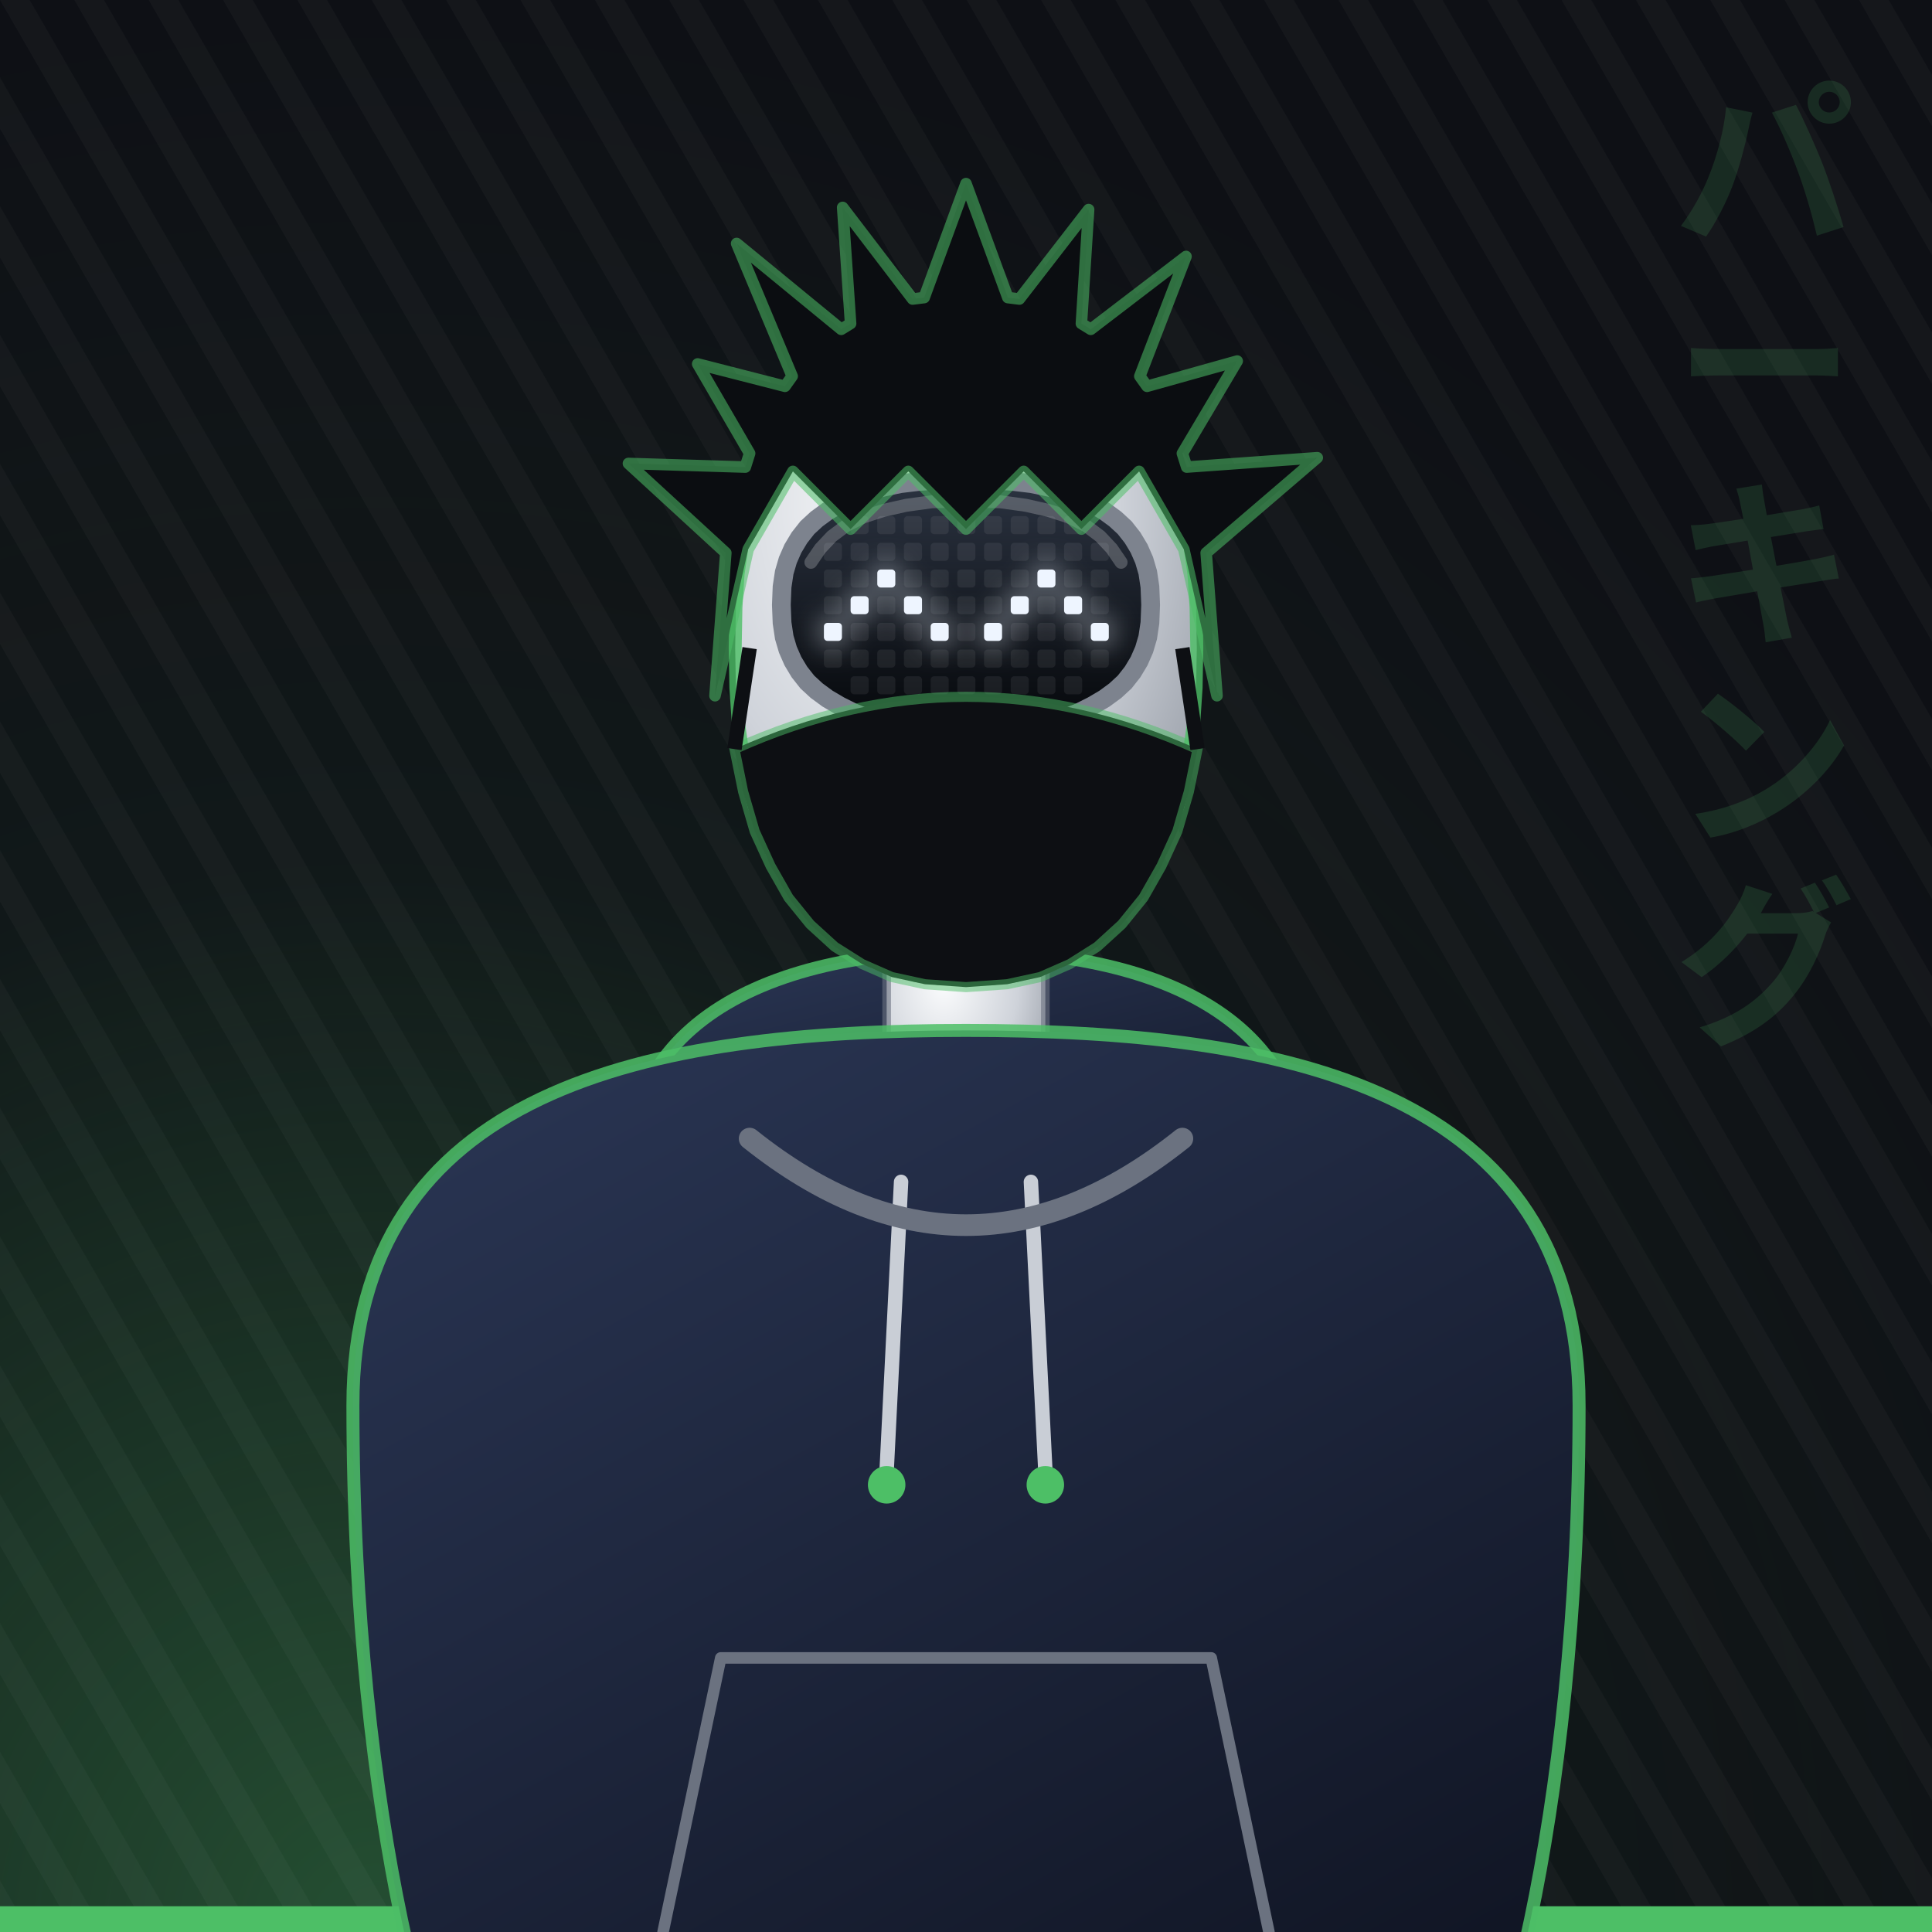
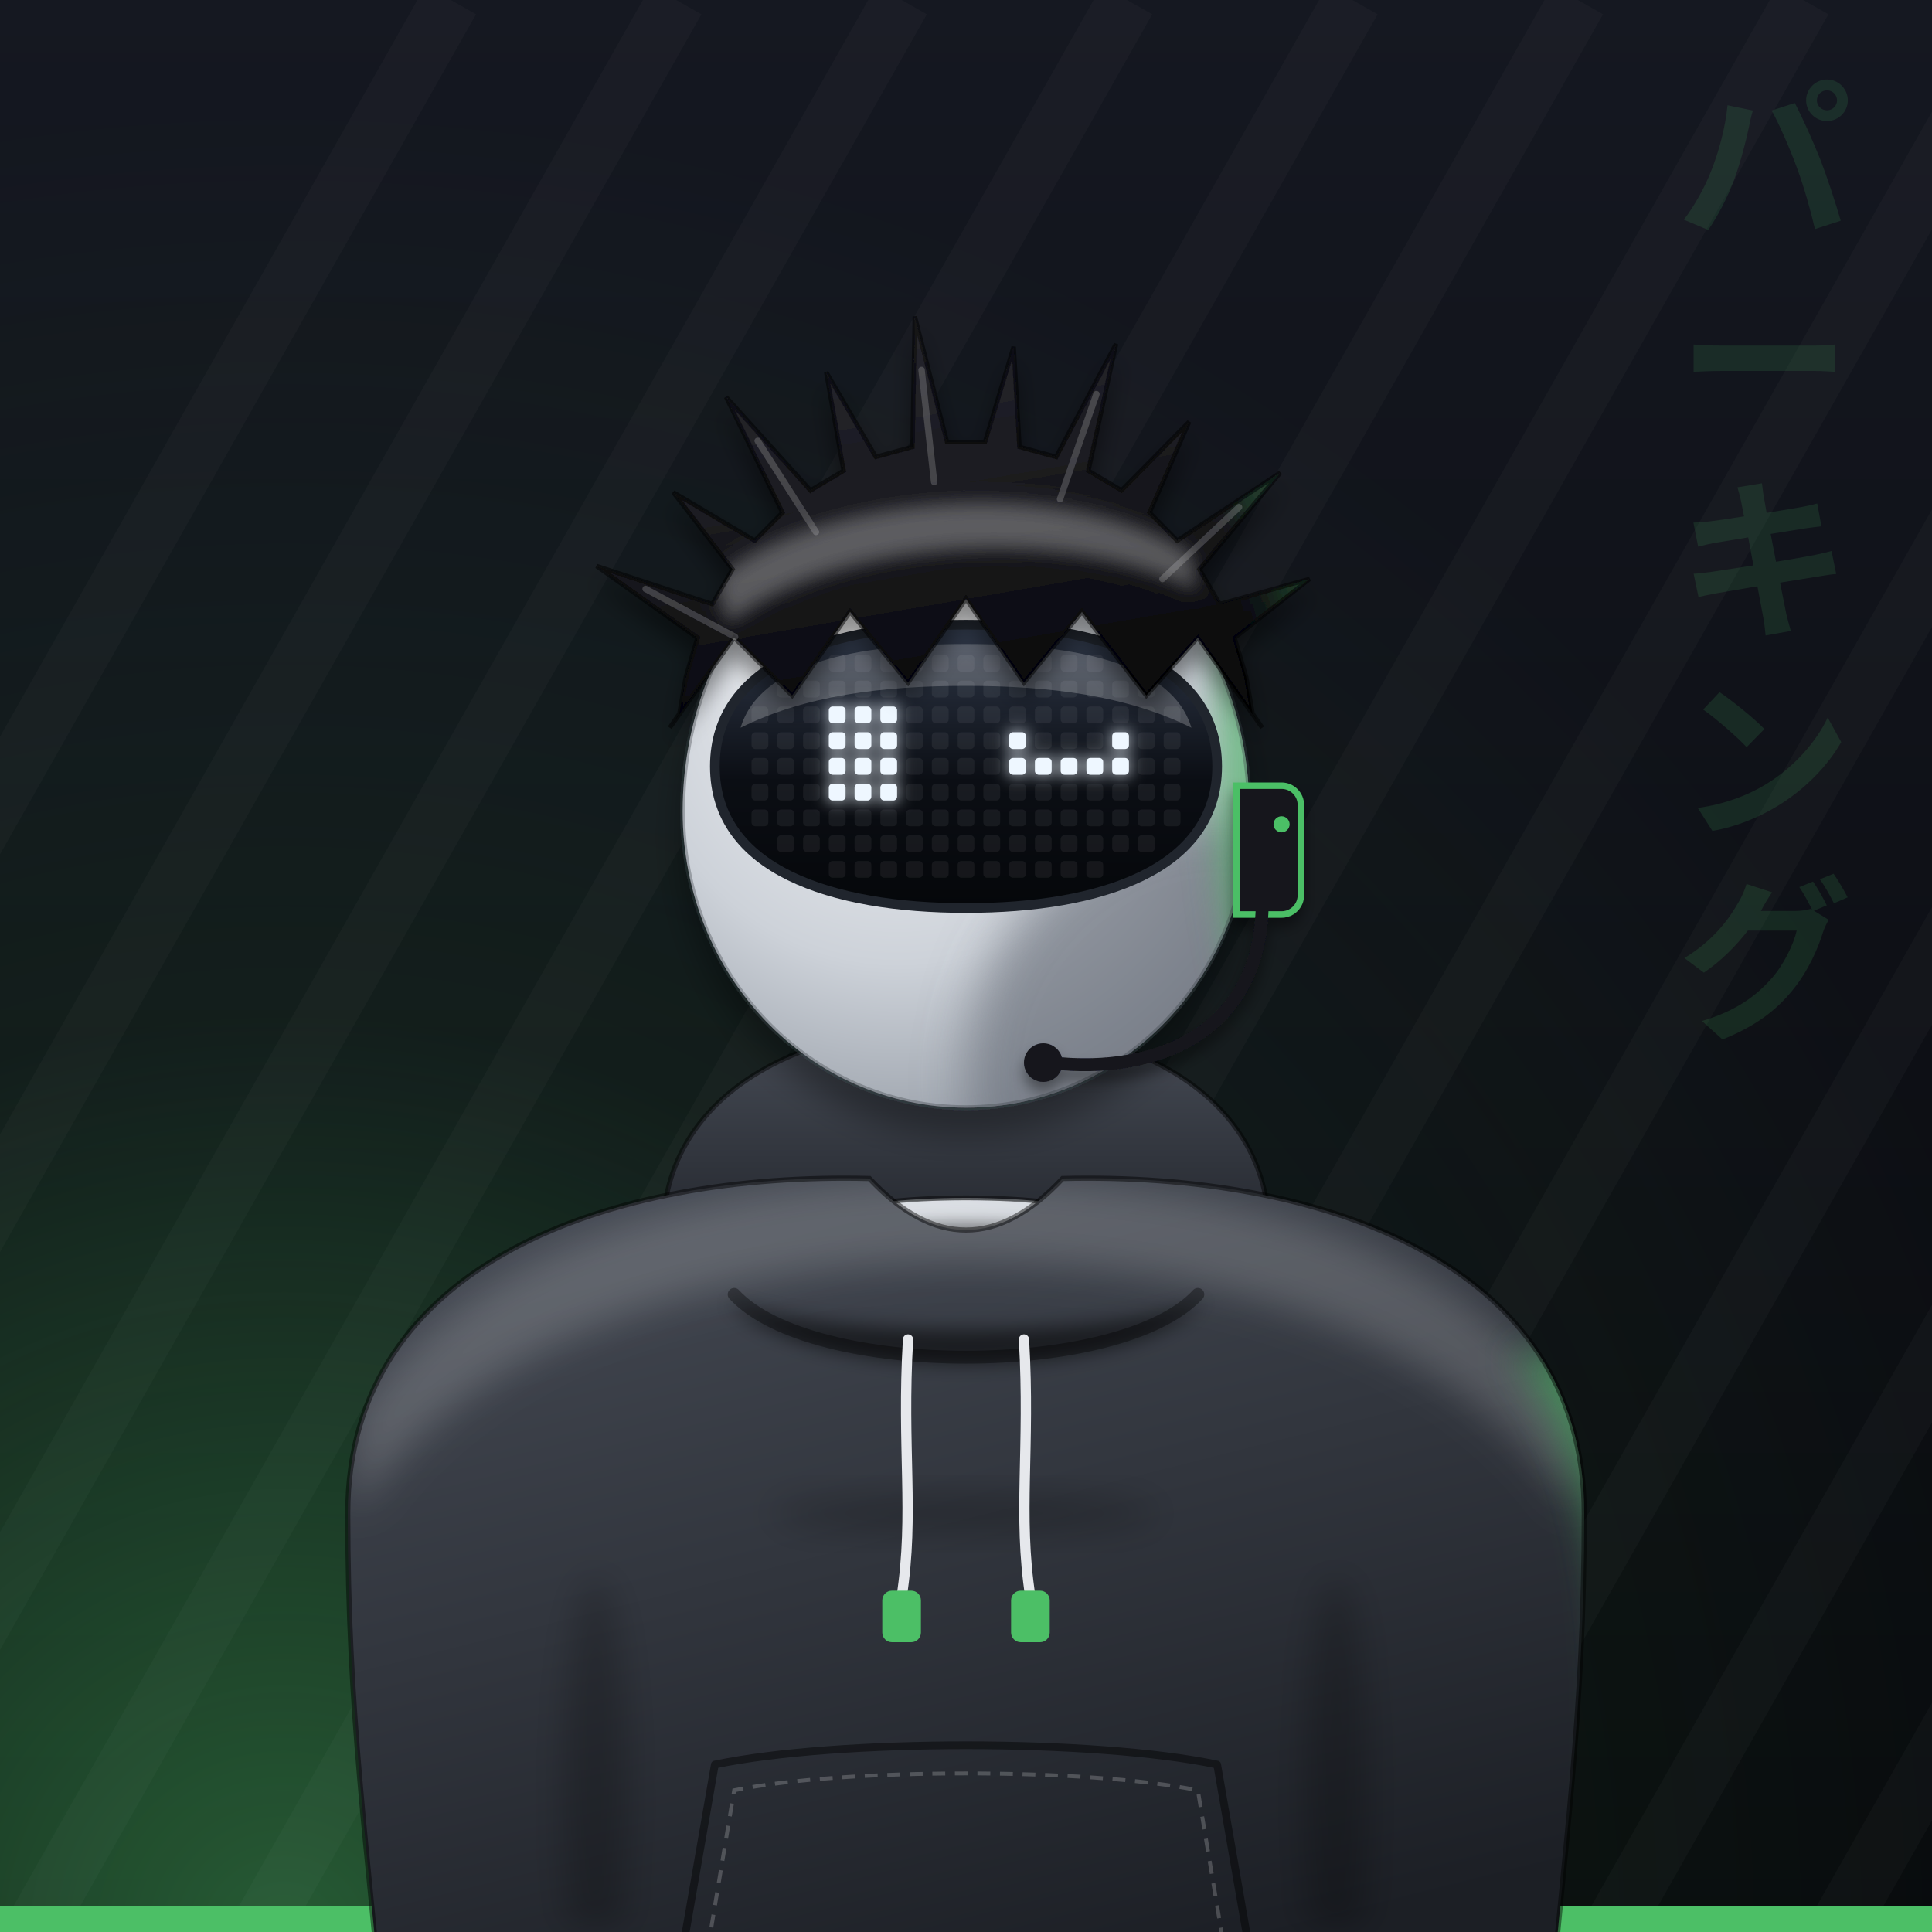
- <svg xmlns="http://www.w3.org/2000/svg" viewBox="0 0 300 300" width="300" height="300">
+ <svg xmlns="http://www.w3.org/2000/svg" viewBox="0 0 600 600" width="600" height="600">
  <defs>
-     <radialGradient id="s18-shell" cx=".36" cy=".28" r=".85">
-       <stop offset="0" stop-color="#fbfcfd" />
-       <stop offset=".55" stop-color="#cfd3da" />
-       <stop offset="1" stop-color="#8c929c" />
+     <linearGradient id="lg00001" x1="0" y1="0" x2="0" y2="1">
+       <stop offset="0" stop-color="#151821" stop-opacity="1" />
+       <stop offset="1" stop-color="#07080b" stop-opacity="1" />
+     </linearGradient>
+     <radialGradient id="rg00002" cx="0.15" cy="1" r="0.95">
+       <stop offset="0" stop-color="#4cbf66" stop-opacity="0.45" />
+       <stop offset="0.5" stop-color="#4cbf66" stop-opacity="0.08" />
+       <stop offset="1" stop-color="#4cbf66" stop-opacity="0" />
    </radialGradient>
-     <linearGradient id="s18-glass" x1="0" y1="0" x2="0" y2="1">
-       <stop offset="0" stop-color="#2b3341" />
-       <stop offset="1" stop-color="#05070a" />
-     </linearGradient>
-     <linearGradient id="s18-body" x1="0" y1="0" x2=".6" y2="1">
-       <stop offset="0" stop-color="#2b3756" />
-       <stop offset="1" stop-color="#111625" />
-     </linearGradient>
-     <radialGradient id="s18-bg" cx=".2" cy="1" r="1">
-       <stop offset="0" stop-color="#4dbf66" stop-opacity=".36" />
-       <stop offset=".55" stop-color="#4dbf66" stop-opacity=".05" />
-       <stop offset="1" stop-color="#4dbf66" stop-opacity="0" />
+     <linearGradient id="lg00003" x1="0" y1="0" x2="0.3" y2="1">
+       <stop offset="0" stop-color="#2b2b33" stop-opacity="1" />
+       <stop offset="1" stop-color="#0a0a0d" stop-opacity="1" />
+     </linearGradient>
+     <filter id="b5" x="-50%" y="-50%" width="200%" height="200%">
+       <feGaussianBlur stdDeviation="3.0" />
+     </filter>
+     <filter id="b8" x="-50%" y="-50%" width="200%" height="200%">
+       <feGaussianBlur stdDeviation="4.8" />
+     </filter>
+     <clipPath id="cp00006">
+       <path d="M211,191.6 L213,180.2 L216.6,168.1 L185.3,145.8 L221.2,157.6 L227.5,146.8 L209.1,122.9 L234.4,137.9 L243,129.2 L225.5,93.3 L251.7,122.3 L262,116.2 L256.6,85.6 L272,111.9 L283.4,108.8 L284.1,68.3 L294.1,107.3 L305.9,107.3 L314.8,77.7 L316.6,108.8 L328,111.9 L346.6,76.8 L338,116.2 L348.3,122.3 L369.3,101 L357,129.2 L365.6,137.9 L397.6,116.8 L372.5,146.8 L378.8,157.6 L406.7,149.8 L383.4,168.1 L387,180.2 L389,191.6 L392,196 L372,168 L356,186 L336,160 L318,182 L300,156 L282,182 L264,160 L246,186 L228,168 L208,196 Z" />
+     </clipPath>
+     <filter id="ds00008" x="-30%" y="-30%" width="160%" height="160%">
+       <feDropShadow dx="0" dy="5" stdDeviation="3.5" flood-opacity="0.45" />
+     </filter>
+     <clipPath id="cp00009">
+       <path d="M278,296 L322,296 L326,384 L274,384 Z" />
+     </clipPath>
+     <radialGradient id="rg00010" cx="0.38" cy="0.3" r="0.85">
+       <stop offset="0" stop-color="#f6f7f9" stop-opacity="1" />
+       <stop offset="0.55" stop-color="#cdd2d9" stop-opacity="1" />
+       <stop offset="1" stop-color="#8a919b" stop-opacity="1" />
    </radialGradient>
-     <pattern id="s18-st" width="10" height="10" patternUnits="userSpaceOnUse" patternTransform="rotate(-30)">
-       <rect width="4" height="10" fill="#fff" fill-opacity=".03" />
-     </pattern>
-     <filter id="s18-glow" x="-50%" y="-50%" width="200%" height="200%">
-       <feGaussianBlur stdDeviation="2" result="b" />
+     <filter id="b6" x="-50%" y="-50%" width="200%" height="200%">
+       <feGaussianBlur stdDeviation="3.6" />
+     </filter>
+     <filter id="b4" x="-50%" y="-50%" width="200%" height="200%">
+       <feGaussianBlur stdDeviation="2.4" />
+     </filter>
+     <filter id="b2" x="-50%" y="-50%" width="200%" height="200%">
+       <feGaussianBlur stdDeviation="1.2" />
+     </filter>
+     <clipPath id="cp00016">
+       <path d="M118,480 C118,402 205,372 300,372 C395,372 482,402 482,480 C482,542 476,582 470,640 L130,640 C124,582 118,542 118,480 Z" />
+     </clipPath>
+     <radialGradient id="rg00017" cx="0.38" cy="0.3" r="0.85">
+       <stop offset="0" stop-color="#f6f7f9" stop-opacity="1" />
+       <stop offset="0.55" stop-color="#cdd2d9" stop-opacity="1" />
+       <stop offset="1" stop-color="#8a919b" stop-opacity="1" />
+     </radialGradient>
+     <filter id="b26.0" x="-50%" y="-50%" width="200%" height="200%">
+       <feGaussianBlur stdDeviation="15.6" />
+     </filter>
+     <filter id="b20.22222222222222" x="-50%" y="-50%" width="200%" height="200%">
+       <feGaussianBlur stdDeviation="12.133" />
+     </filter>
+     <filter id="b18.2" x="-50%" y="-50%" width="200%" height="200%">
+       <feGaussianBlur stdDeviation="10.92" />
+     </filter>
+     <linearGradient id="lg00022" x1="0" y1="0" x2="0" y2="1">
+       <stop offset="0" stop-color="#474c56" stop-opacity="1" />
+       <stop offset="1" stop-color="#1c1f25" stop-opacity="1" />
+     </linearGradient>
+     <clipPath id="cp00024">
+       <path d="M108,470 C108,392 190,364 270,366 Q300,398 330,366 C410,364 492,392 492,470 C492,532 486,572 480,640 L120,640 C114,572 108,532 108,470 Z" />
+     </clipPath>
+     <linearGradient id="lg00025" x1="0" y1="0" x2="0.35" y2="1">
+       <stop offset="0" stop-color="#474c56" stop-opacity="1" />
+       <stop offset="1" stop-color="#1c1f25" stop-opacity="1" />
+     </linearGradient>
+     <filter id="b10" x="-50%" y="-50%" width="200%" height="200%">
+       <feGaussianBlur stdDeviation="6.0" />
+     </filter>
+     <filter id="b9" x="-50%" y="-50%" width="200%" height="200%">
+       <feGaussianBlur stdDeviation="5.4" />
+     </filter>
+     <clipPath id="cp00032">
+       <path d="M300,122 C348.6,122 388,166.8 388,222 C388,272.8 348.6,314 300,314 C251.4,314 212,272.8 212,222 C212,166.8 251.4,122 300,122 Z" />
+     </clipPath>
+     <radialGradient id="rg00033" cx="0.38" cy="0.3" r="0.85">
+       <stop offset="0" stop-color="#f6f7f9" stop-opacity="1" />
+       <stop offset="0.55" stop-color="#cdd2d9" stop-opacity="1" />
+       <stop offset="1" stop-color="#8a919b" stop-opacity="1" />
+     </radialGradient>
+     <filter id="b12.571428571428571" x="-50%" y="-50%" width="200%" height="200%">
+       <feGaussianBlur stdDeviation="7.543" />
+     </filter>
+     <filter id="b9.777777777777779" x="-50%" y="-50%" width="200%" height="200%">
+       <feGaussianBlur stdDeviation="5.867" />
+     </filter>
+     <filter id="b8.8" x="-50%" y="-50%" width="200%" height="200%">
+       <feGaussianBlur stdDeviation="5.28" />
+     </filter>
+     <filter id="ds00039" x="-30%" y="-30%" width="160%" height="160%">
+       <feDropShadow dx="0" dy="8" stdDeviation="5.0" flood-opacity="0.35" />
+     </filter>
+     <linearGradient id="lg00040" x1="0" y1="0" x2="0" y2="1">
+       <stop offset="0" stop-color="#30394a" stop-opacity="1" />
+       <stop offset="0.55" stop-color="#0b0e14" stop-opacity="1" />
+       <stop offset="1" stop-color="#05070a" stop-opacity="1" />
+     </linearGradient>
+     <filter id="fxglowled00041f" x="-20%" y="-20%" width="140%" height="140%">
+       <feGaussianBlur stdDeviation="2.5" result="b" />
      <feMerge>
        <feMergeNode in="b" />
        <feMergeNode in="SourceGraphic" />
      </feMerge>
    </filter>
+     <clipPath id="cp00042">
+       <path d="M222,208 C222,176 258,164 300,164 C342,164 378,176 378,208 C378,240 342,252 300,252 C258,252 222,240 222,208 Z" />
+     </clipPath>
+     <filter id="ds00044" x="-30%" y="-30%" width="160%" height="160%">
+       <feDropShadow dx="0" dy="3" stdDeviation="2.0" flood-opacity="0.4" />
+     </filter>
  </defs>
-   <rect width="300" height="300" fill="#0e1015" />
-   <rect width="300" height="300" fill="url(#s18-bg)" />
-   <rect width="300" height="300" fill="url(#s18-st)" />
-   <g fill="#4dbf66" fill-opacity=".16" font-size="28" font-weight="700" font-family="'Yu Gothic','Meiryo','Noto Sans JP',sans-serif" text-anchor="middle">
-     <text x="274" y="36">パ</text>
-     <text x="274" y="67">ー</text>
-     <text x="274" y="98">キ</text>
-     <text x="274" y="129">ン</text>
-     <text x="274" y="160">グ</text>
-   </g>
-   <rect y="296" width="300" height="4" fill="#4dbf66" />
-   <g transform="translate(-18 -36) scale(1.12)">
-     <g>
-       <path d="M104,204 C98,176 120,164 150,164 C180,164 202,176 196,204 Z" fill="url(#s18-body)" stroke="#4dbf66" stroke-opacity="0.85" stroke-width="1.8" stroke-linejoin="round" />
-       <rect x="139" y="160" width="22" height="30" rx="6" fill="url(#s18-shell)" stroke="#6b7280" stroke-opacity=".6" stroke-width="1.2" />
-       <path d="M70,232 C70,188 106,180 150,180 C194,180 230,188 230,232 C230,290 218,330 212,330 L88,330 C82,330 70,290 70,232 Z" fill="url(#s18-shell)" stroke="#4dbf66" stroke-opacity="0.7" stroke-width="1.6" stroke-linejoin="round" />
-       <path d="M65,227 C65,183 106,175 150,175 C194,175 235,183 235,227 C235,285 223,325 217,330 L83,330 C77,325 65,285 65,227 Z" fill="url(#s18-body)" stroke="#4dbf66" stroke-opacity="0.85" stroke-width="1.8" stroke-linejoin="round" />
-       <path d="M108,300 L116,262 L184,262 L192,300" fill="none" stroke="#6b7280" stroke-width="1.6" stroke-linecap="round" stroke-linejoin="round" />
-       <path d="M141,196 L139,236 M159,196 L161,236" stroke="#c9ced6" stroke-width="2" stroke-linecap="round" />
-       <circle cx="139" cy="238" r="2.6" fill="#4dbf66" />
-       <circle cx="161" cy="238" r="2.6" fill="#4dbf66" />
-       <path d="M120,190 Q150,214 180,190" fill="none" stroke="#6b7280" stroke-width="3" stroke-linecap="round" stroke-linejoin="round" />
-     </g>
-     <path d="M182,122 L181.9,127.5 L181.6,132 L181,136.2 L180.3,140.1 L179.4,143.8 L178.2,147.2 L176.9,150.4 L175.4,153.3 L173.7,156 L171.8,158.5 L169.7,160.7 L167.5,162.6 L165.1,164.2 L162.6,165.6 L159.9,166.6 L157,167.4 L153.8,167.8 L150,168 L146.2,167.8 L143,167.4 L140.1,166.6 L137.4,165.6 L134.9,164.2 L132.5,162.6 L130.3,160.7 L128.2,158.5 L126.3,156 L124.6,153.3 L123.1,150.4 L121.8,147.2 L120.6,143.8 L119.7,140.1 L119,136.2 L118.4,132 L118.1,127.5 L118,122 L118.1,116.4 L118.4,111.7 L119,107.5 L119.7,103.5 L120.6,99.8 L121.8,96.3 L123.1,93 L124.6,90 L126.3,87.2 L128.2,84.7 L130.3,82.5 L132.5,80.5 L134.9,78.9 L137.4,77.5 L140.1,76.4 L143,75.6 L146.2,75.2 L150,75 L153.8,75.2 L157,75.6 L159.9,76.4 L162.6,77.5 L165.1,78.9 L167.5,80.5 L169.7,82.5 L171.8,84.7 L173.7,87.2 L175.4,90 L176.9,93 L178.2,96.3 L179.4,99.8 L180.3,103.5 L181,107.5 L181.6,111.7 L181.9,116.4 L182,122 Z" fill="url(#s18-shell)" stroke="#4dbf66" stroke-opacity="0.8" stroke-width="1.8" stroke-linejoin="round" />
-     <path d="M175.6,116 L175.5,118.5 L175.2,120.5 L174.7,122.2 L174,123.8 L173.1,125.3 L172,126.7 L170.7,127.9 L169.2,129 L167.5,130 L165.7,130.9 L163.7,131.7 L161.5,132.3 L159.1,132.8 L156.6,133.1 L153.7,133.3 L150,133.4 L146.3,133.3 L143.4,133.1 L140.9,132.8 L138.5,132.3 L136.3,131.7 L134.3,130.9 L132.5,130 L130.8,129 L129.3,127.9 L128,126.7 L126.9,125.3 L126,123.8 L125.3,122.2 L124.8,120.5 L124.5,118.5 L124.4,116 L124.5,113.5 L124.8,111.5 L125.3,109.8 L126,108.2 L126.9,106.7 L128,105.3 L129.3,104.1 L130.8,103 L132.5,102 L134.3,101.1 L136.3,100.3 L138.5,99.7 L140.9,99.2 L143.4,98.9 L146.3,98.7 L150,98.6 L153.7,98.7 L156.6,98.9 L159.1,99.2 L161.5,99.7 L163.7,100.3 L165.7,101.1 L167.5,102 L169.2,103 L170.7,104.1 L172,105.3 L173.1,106.7 L174,108.2 L174.7,109.8 L175.2,111.5 L175.5,113.5 L175.6,116 Z" fill="url(#s18-glass)" stroke="#7d838e" stroke-width="2.6" />
-     <g fill="#ffffff" fill-opacity=".07">
-       <rect x="134" y="103.7" width="2.5" height="2.5" rx=".5" />
-       <rect x="137.7" y="103.7" width="2.5" height="2.5" rx=".5" />
-       <rect x="141.4" y="103.7" width="2.5" height="2.5" rx=".5" />
-       <rect x="145.1" y="103.7" width="2.5" height="2.5" rx=".5" />
-       <rect x="148.8" y="103.7" width="2.5" height="2.5" rx=".5" />
-       <rect x="152.5" y="103.7" width="2.5" height="2.5" rx=".5" />
-       <rect x="156.2" y="103.7" width="2.5" height="2.5" rx=".5" />
-       <rect x="159.9" y="103.7" width="2.5" height="2.5" rx=".5" />
-       <rect x="163.6" y="103.7" width="2.5" height="2.5" rx=".5" />
-       <rect x="130.3" y="107.4" width="2.5" height="2.5" rx=".5" />
-       <rect x="134" y="107.4" width="2.5" height="2.5" rx=".5" />
-       <rect x="137.7" y="107.4" width="2.5" height="2.5" rx=".5" />
-       <rect x="141.4" y="107.4" width="2.5" height="2.5" rx=".5" />
-       <rect x="145.1" y="107.4" width="2.5" height="2.5" rx=".5" />
-       <rect x="148.8" y="107.4" width="2.5" height="2.5" rx=".5" />
-       <rect x="152.5" y="107.4" width="2.5" height="2.5" rx=".5" />
-       <rect x="156.2" y="107.4" width="2.5" height="2.5" rx=".5" />
-       <rect x="159.9" y="107.4" width="2.5" height="2.5" rx=".5" />
-       <rect x="163.6" y="107.4" width="2.5" height="2.5" rx=".5" />
-       <rect x="167.3" y="107.4" width="2.5" height="2.5" rx=".5" />
-       <rect x="130.3" y="111.1" width="2.5" height="2.5" rx=".5" />
-       <rect x="134" y="111.1" width="2.5" height="2.5" rx=".5" />
-       <rect x="141.4" y="111.1" width="2.5" height="2.5" rx=".5" />
-       <rect x="145.1" y="111.1" width="2.5" height="2.5" rx=".5" />
-       <rect x="148.8" y="111.1" width="2.5" height="2.5" rx=".5" />
-       <rect x="152.5" y="111.1" width="2.5" height="2.5" rx=".5" />
-       <rect x="156.2" y="111.1" width="2.5" height="2.5" rx=".5" />
-       <rect x="163.6" y="111.1" width="2.5" height="2.5" rx=".5" />
-       <rect x="167.3" y="111.1" width="2.5" height="2.5" rx=".5" />
-       <rect x="130.3" y="114.8" width="2.5" height="2.5" rx=".5" />
-       <rect x="137.7" y="114.8" width="2.5" height="2.5" rx=".5" />
-       <rect x="145.1" y="114.8" width="2.5" height="2.5" rx=".5" />
-       <rect x="148.8" y="114.8" width="2.5" height="2.5" rx=".5" />
-       <rect x="152.5" y="114.8" width="2.5" height="2.5" rx=".5" />
-       <rect x="159.9" y="114.8" width="2.5" height="2.5" rx=".5" />
-       <rect x="167.3" y="114.8" width="2.5" height="2.5" rx=".5" />
-       <rect x="134" y="118.5" width="2.5" height="2.5" rx=".5" />
-       <rect x="137.7" y="118.5" width="2.5" height="2.5" rx=".5" />
-       <rect x="141.4" y="118.5" width="2.5" height="2.5" rx=".5" />
-       <rect x="148.8" y="118.5" width="2.5" height="2.5" rx=".5" />
-       <rect x="156.2" y="118.5" width="2.5" height="2.5" rx=".5" />
-       <rect x="159.9" y="118.5" width="2.5" height="2.5" rx=".5" />
-       <rect x="163.6" y="118.5" width="2.5" height="2.5" rx=".5" />
-       <rect x="130.3" y="122.2" width="2.5" height="2.5" rx=".5" />
-       <rect x="134" y="122.2" width="2.5" height="2.5" rx=".5" />
-       <rect x="137.7" y="122.2" width="2.5" height="2.5" rx=".5" />
-       <rect x="141.4" y="122.2" width="2.5" height="2.5" rx=".5" />
-       <rect x="145.1" y="122.2" width="2.5" height="2.5" rx=".5" />
-       <rect x="148.8" y="122.2" width="2.5" height="2.5" rx=".5" />
-       <rect x="152.5" y="122.2" width="2.5" height="2.5" rx=".5" />
-       <rect x="156.2" y="122.2" width="2.5" height="2.5" rx=".5" />
-       <rect x="159.9" y="122.2" width="2.5" height="2.5" rx=".5" />
-       <rect x="163.6" y="122.2" width="2.5" height="2.5" rx=".5" />
-       <rect x="167.3" y="122.2" width="2.5" height="2.5" rx=".5" />
-       <rect x="134" y="125.9" width="2.5" height="2.5" rx=".5" />
-       <rect x="137.7" y="125.9" width="2.5" height="2.5" rx=".5" />
-       <rect x="141.4" y="125.9" width="2.5" height="2.5" rx=".5" />
-       <rect x="145.1" y="125.9" width="2.5" height="2.5" rx=".5" />
-       <rect x="148.8" y="125.9" width="2.5" height="2.5" rx=".5" />
-       <rect x="152.5" y="125.9" width="2.5" height="2.5" rx=".5" />
-       <rect x="156.2" y="125.9" width="2.5" height="2.5" rx=".5" />
-       <rect x="159.9" y="125.9" width="2.5" height="2.5" rx=".5" />
-       <rect x="163.6" y="125.9" width="2.5" height="2.5" rx=".5" />
-     </g>
-     <g fill="#eef5ff" filter="url(#s18-glow)">
-       <rect x="137.7" y="111.1" width="2.5" height="2.5" rx=".5" />
-       <rect x="159.9" y="111.1" width="2.5" height="2.5" rx=".5" />
-       <rect x="134" y="114.8" width="2.5" height="2.5" rx=".5" />
-       <rect x="141.4" y="114.8" width="2.5" height="2.5" rx=".5" />
-       <rect x="156.2" y="114.8" width="2.5" height="2.5" rx=".5" />
-       <rect x="163.6" y="114.8" width="2.5" height="2.5" rx=".5" />
-       <rect x="130.3" y="118.5" width="2.5" height="2.5" rx=".5" />
-       <rect x="145.1" y="118.5" width="2.5" height="2.5" rx=".5" />
-       <rect x="152.5" y="118.5" width="2.5" height="2.5" rx=".5" />
-       <rect x="167.3" y="118.5" width="2.5" height="2.5" rx=".5" />
-     </g>
-     <path d="M128.5,110.1 L129.8,108.2 L131.4,106.5 L133.4,105 L135.8,103.8 L138.6,102.9 L141.7,102.2 L145.3,101.7 L150,101.6 L154.7,101.7 L158.3,102.2 L161.4,102.9 L164.2,103.8 L166.6,105 L168.6,106.5 L170.2,108.2 L171.5,110.1" fill="none" stroke="#fff" stroke-opacity=".22" stroke-width="1.8" stroke-linecap="round" />
-     <path d="M115.2,128.6 L116.7,108.8 L103.2,96.4 L119.4,96.9 L120,95 L112.8,82.6 L124.9,85.7 L125.9,84.3 L118.2,65.9 L132.7,77.8 L134,77 L132.9,60.9 L142.6,73.6 L144.2,73.4 L150,57.6 L155.8,73.4 L157.4,73.6 L167,61.2 L166,77 L167.3,77.8 L180.5,67.7 L174.1,84.3 L175.1,85.7 L187.6,82.2 L180,95 L180.6,96.9 L198.7,95.6 L183.3,108.8 L184.8,128.6 L180.2,108.3 L174,97.5 L166,105.5 L158,97.5 L150,105.5 L142,97.5 L134,105.5 L126,97.5 L119.8,108.3 Z" fill="#0b0d11" stroke="#4dbf66" stroke-opacity=".55" stroke-width="1.6" stroke-linejoin="round" />
-     <path d="M117.9,136 Q150,121.5 182.1,136 L182.1,136 L180.9,141.9 L179.3,147.4 L177.1,152.2 L174.6,156.6 L171.6,160.3 L168.2,163.4 L164.4,165.8 L160.3,167.6 L155.7,168.6 L150,169 L144.3,168.6 L139.7,167.6 L135.6,165.8 L131.8,163.4 L128.4,160.3 L125.4,156.6 L122.9,152.2 L120.7,147.4 L119.1,141.9 L117.9,136 Z" fill="#0d0f13" stroke="#4dbf66" stroke-opacity=".5" stroke-width="1.4" />
-     <path d="M182.1,136 L180,122 M117.9,136 L120,122" stroke="#0d0f13" stroke-width="2" />
+   <g id="Hintergrund">
+     <rect width="600" height="600" fill="url(#lg00001)" />
+     <rect width="600" height="600" fill="url(#rg00002)" />
+     <path d="M-200,600 L140,0" stroke="#ffffff" stroke-opacity=".025" stroke-width="18" />
+     <path d="M-130,600 L210,0" stroke="#ffffff" stroke-opacity=".025" stroke-width="18" />
+     <path d="M-60,600 L280,0" stroke="#ffffff" stroke-opacity=".025" stroke-width="18" />
+     <path d="M10,600 L350,0" stroke="#ffffff" stroke-opacity=".025" stroke-width="18" />
+     <path d="M80,600 L420,0" stroke="#ffffff" stroke-opacity=".025" stroke-width="18" />
+     <path d="M150,600 L490,0" stroke="#ffffff" stroke-opacity=".025" stroke-width="18" />
+     <path d="M220,600 L560,0" stroke="#ffffff" stroke-opacity=".025" stroke-width="18" />
+     <path d="M290,600 L630,0" stroke="#ffffff" stroke-opacity=".025" stroke-width="18" />
+     <path d="M360,600 L700,0" stroke="#ffffff" stroke-opacity=".025" stroke-width="18" />
+     <path d="M430,600 L770,0" stroke="#ffffff" stroke-opacity=".025" stroke-width="18" />
+     <path d="M500,600 L840,0" stroke="#ffffff" stroke-opacity=".025" stroke-width="18" />
+     <path d="M570,600 L910,0" stroke="#ffffff" stroke-opacity=".025" stroke-width="18" />
+     <path d="M640,600 L980,0" stroke="#ffffff" stroke-opacity=".025" stroke-width="18" />
+     <path d="M710,600 L1050,0" stroke="#ffffff" stroke-opacity=".025" stroke-width="18" />
+     <text x="548" y="70" text-anchor="middle" font-size="54" font-weight="700" font-family="Yu Gothic, Meiryo, Noto Sans JP, sans-serif" fill="#4cbf66" fill-opacity=".14">パ</text>
+     <text x="548" y="132" text-anchor="middle" font-size="54" font-weight="700" font-family="Yu Gothic, Meiryo, Noto Sans JP, sans-serif" fill="#4cbf66" fill-opacity=".14">ー</text>
+     <text x="548" y="194" text-anchor="middle" font-size="54" font-weight="700" font-family="Yu Gothic, Meiryo, Noto Sans JP, sans-serif" fill="#4cbf66" fill-opacity=".14">キ</text>
+     <text x="548" y="256" text-anchor="middle" font-size="54" font-weight="700" font-family="Yu Gothic, Meiryo, Noto Sans JP, sans-serif" fill="#4cbf66" fill-opacity=".14">ン</text>
+     <text x="548" y="318" text-anchor="middle" font-size="54" font-weight="700" font-family="Yu Gothic, Meiryo, Noto Sans JP, sans-serif" fill="#4cbf66" fill-opacity=".14">グ</text>
+     <rect y="592" width="600" height="8" fill="#4cbf66" />
+   </g>
+   <g id="Koerper">
+     <path d="M278,296 L322,296 L326,384 L274,384 Z" fill="url(#rg00010)" />
+     <g clip-path="url(#cp00009)">
+       <path id="fxblur00011" d="M323.4,342.6 C336.3,342.6 346.8,359.2 346.8,379.6 C346.8,400 336.3,416.6 323.4,416.6 C310.5,416.6 300,400 300,379.6 C300,359.2 310.5,342.6 323.4,342.6 Z" fill="#5b626d" opacity="0.55" filter="url(#b6)" />
+       <path id="fxblur00012" d="M291.7,307.4 C297.4,307.4 302.1,312.6 302.1,318.9 C302.1,325.2 297.4,330.3 291.7,330.3 C285.9,330.3 281.3,325.2 281.3,318.9 C281.3,312.6 285.9,307.4 291.7,307.4 Z" fill="#ffffff" opacity="0.9" filter="url(#b4)" />
+       <path id="fxblur00013" d="M289.6,310.1 C291.3,310.1 292.7,311.7 292.7,313.6 C292.7,315.5 291.3,317.1 289.6,317.1 C287.9,317.1 286.5,315.5 286.5,313.6 C286.5,311.7 287.9,310.1 289.6,310.1 Z" fill="#ffffff" opacity="1" filter="url(#b2)" />
+       <path id="fxblur00014" d="M330.2,291.6 C334.2,291.6 337.4,311.3 337.4,335.6 C337.4,359.9 334.2,379.6 330.2,379.6 C326.1,379.6 322.9,359.9 322.9,335.6 C322.9,311.3 326.1,291.6 330.2,291.6 Z" fill="#4cbf66" opacity="0.55" filter="url(#b4)" />
+     </g>
+     <path d="M278,296 L322,296 L326,384 L274,384 Z" fill="none" stroke="#3a3f47" stroke-opacity=".35" stroke-width="1.5" />
+     <path id="fxblur00015" d="M300,332 C319.9,332 336,338.3 336,346 C336,353.7 319.9,360 300,360 C280.1,360 264,353.7 264,346 C264,338.3 280.1,332 300,332 Z" fill="#3a3f47" opacity="0.6" filter="url(#b6)" />
+     <path d="M118,480 C118,402 205,372 300,372 C395,372 482,402 482,480 C482,542 476,582 470,640 L130,640 C124,582 118,542 118,480 Z" fill="url(#rg00017)" />
+     <g clip-path="url(#cp00016)">
+       <path id="fxblur00018" d="M463.8,514 C554.3,514 627.6,564.4 627.6,626.6 C627.6,688.8 554.3,739.2 463.8,739.2 C373.3,739.2 300,688.8 300,626.6 C300,564.4 373.3,514 463.8,514 Z" fill="#5b626d" opacity="0.55" filter="url(#b26.0)" />
+       <path id="fxblur00019" d="M241.8,406.8 C282,406.8 314.6,422.4 314.6,441.7 C314.6,460.9 282,476.5 241.8,476.5 C201.6,476.5 169,460.9 169,441.7 C169,422.4 201.6,406.8 241.8,406.8 Z" fill="#ffffff" opacity="0.9" filter="url(#b20.22222222222222)" />
+       <path id="fxblur00020" d="M227.2,414.9 C239.3,414.9 249,419.7 249,425.6 C249,431.5 239.3,436.3 227.2,436.3 C215.1,436.3 205.4,431.5 205.4,425.6 C205.4,419.7 215.1,414.9 227.2,414.9 Z" fill="#ffffff" opacity="1" filter="url(#b2)" />
+       <path id="fxblur00021" d="M511.1,358.6 C539.3,358.6 562.1,418.6 562.1,492.6 C562.1,566.6 539.3,626.6 511.1,626.6 C483,626.6 460.2,566.6 460.2,492.6 C460.2,418.6 483,358.6 511.1,358.6 Z" fill="#4cbf66" opacity="0.55" filter="url(#b18.2)" />
+     </g>
+     <path d="M118,480 C118,402 205,372 300,372 C395,372 482,402 482,480 C482,542 476,582 470,640 L130,640 C124,582 118,542 118,480 Z" fill="none" stroke="#3a3f47" stroke-opacity=".35" stroke-width="1.5" />
+   </g>
+   <g id="Oberteil">
+     <path d="M208,400 C196,350 236,318 300,318 C364,318 404,350 392,400 C370,380 338,372 300,372 C262,372 230,380 208,400 Z" fill="url(#lg00022)" stroke="#000" stroke-opacity=".45" stroke-width="1.5" />
+     <path id="fxblur00023" d="M230,392 C250,376 350,376 370,392 C350,386 250,386 230,392 Z" fill="#000" opacity="0.5" filter="url(#b4)" />
+     <path d="M108,470 C108,392 190,364 270,366 Q300,398 330,366 C410,364 492,392 492,470 C492,532 486,572 480,640 L120,640 C114,572 108,532 108,470 Z" fill="url(#lg00025)" />
+     <g clip-path="url(#cp00024)">
+       <path id="fxblur00026" d="M110,470 C150,410 230,392 300,392 C370,392 450,410 490,470 L490,440 C450,380 370,366 300,366 C230,366 150,380 110,440 Z" fill="#ffffff" opacity="0.175" filter="url(#b10)" />
+       <path id="fxblur00027" d="M185,490 C190.5,490 195,521.3 195,560 C195,598.7 190.5,630 185,630 C179.5,630 175,598.7 175,560 C175,521.3 179.5,490 185,490 Z" fill="#000000" opacity="0.22" filter="url(#b9)" />
+       <path id="fxblur00028" d="M415,490 C420.5,490 425,521.3 425,560 C425,598.7 420.5,630 415,630 C409.5,630 405,598.7 405,560 C405,521.3 409.5,490 415,490 Z" fill="#000000" opacity="0.22" filter="url(#b9)" />
+       <path id="fxblur00029" d="M300,464 C333.1,464 360,466.7 360,470 C360,473.3 333.1,476 300,476 C266.9,476 240,473.3 240,470 C240,466.7 266.9,464 300,464 Z" fill="#000000" opacity="0.22" filter="url(#b9)" />
+       <path id="fxblur00030" d="M470,420 C510,470 505,560 490,640 L520,640 L520,420 Z" fill="#4cbf66" opacity="0.6" filter="url(#b10)" />
+     </g>
+     <path d="M108,470 C108,392 190,364 270,366 Q300,398 330,366 C410,364 492,392 492,470 C492,532 486,572 480,640 L120,640 C114,572 108,532 108,470 Z" fill="none" stroke="#000" stroke-opacity=".45" stroke-width="1.6" />
+     <path id="fxblur00031" d="M226,404 C250,430 350,430 374,404 C350,416 250,416 226,404 Z" fill="#000" opacity="0.55" filter="url(#b5)" />
+     <path d="M228,402 C252,428 348,428 372,402" fill="none" stroke="#000" stroke-opacity="0.35" stroke-width="4" stroke-linecap="round" stroke-linejoin="round" />
+     <path d="M282,416 C280,450 284,470 280,496" fill="none" stroke="#e6e8ec" stroke-opacity="1" stroke-width="3.2" stroke-linecap="round" stroke-linejoin="round" />
+     <path d="M318,416 C320,450 316,470 320,496" fill="none" stroke="#e6e8ec" stroke-opacity="1" stroke-width="3.2" stroke-linecap="round" stroke-linejoin="round" />
+     <rect x="274" y="494" width="12" height="16" rx="3" fill="#4cbf66" />
+     <rect x="314" y="494" width="12" height="16" rx="3" fill="#4cbf66" />
+     <path d="M206,640 L222,548 C260,540 340,540 378,548 L394,640" fill="none" stroke="#000" stroke-opacity="0.45" stroke-width="2.4" stroke-linecap="round" stroke-linejoin="round" />
+     <path d="M214,640 L228,556 C262,549 338,549 372,556 L386,640" fill="none" stroke="#fff" stroke-opacity="0.2" stroke-width="1.2" stroke-dasharray="4 3" />
+   </g>
+   <g id="Kopf" transform="translate(0,30)">
+     <g id="fxds00038" filter="url(#ds00039)">
+       <path d="M300,122 C348.6,122 388,166.8 388,222 C388,272.8 348.6,314 300,314 C251.4,314 212,272.8 212,222 C212,166.8 251.4,122 300,122 Z" fill="url(#rg00033)" />
+       <g clip-path="url(#cp00032)">
+         <path id="fxblur00034" d="M379.2,223.8 C422.9,223.8 458.4,259.9 458.4,304.4 C458.4,348.9 422.9,385 379.2,385 C335.5,385 300,348.9 300,304.4 C300,259.9 335.5,223.8 379.2,223.8 Z" fill="#5b626d" opacity="0.55" filter="url(#b12.571428571428571)" />
+         <path id="fxblur00035" d="M271.8,147 C291.3,147 307,158.1 307,171.9 C307,185.7 291.3,196.9 271.8,196.9 C252.4,196.9 236.6,185.7 236.6,171.9 C236.6,158.1 252.4,147 271.8,147 Z" fill="#ffffff" opacity="0.9" filter="url(#b9.777777777777779)" />
+         <path id="fxblur00036" d="M264.8,152.7 C270.6,152.7 275.4,156.2 275.4,160.4 C275.4,164.6 270.6,168.1 264.8,168.1 C259,168.1 254.2,164.6 254.2,160.4 C254.2,156.2 259,152.7 264.8,152.7 Z" fill="#ffffff" opacity="1" filter="url(#b2)" />
+         <path id="fxblur00037" d="M402.1,112.4 C415.7,112.4 426.7,155.4 426.7,208.4 C426.7,261.4 415.7,304.4 402.1,304.4 C388.5,304.4 377.4,261.4 377.4,208.4 C377.4,155.4 388.5,112.4 402.1,112.4 Z" fill="#4cbf66" opacity="0.55" filter="url(#b8.8)" />
+       </g>
+       <path d="M300,122 C348.6,122 388,166.8 388,222 C388,272.8 348.6,314 300,314 C251.4,314 212,272.8 212,222 C212,166.8 251.4,122 300,122 Z" fill="none" stroke="#3a3f47" stroke-opacity=".35" stroke-width="1.5" />
+     </g>
+   </g>
+   <g id="Visier" transform="translate(0,30)">
+     <path d="M222,208 C222,176 258,164 300,164 C342,164 378,176 378,208 C378,240 342,252 300,252 C258,252 222,240 222,208 Z" fill="url(#lg00040)" stroke="#20252d" stroke-width="3" />
+     <g fill="#ffffff" fill-opacity=".06">
+       <rect x="257.4" y="173.4" width="5.2" height="5.2" rx="1.2" />
+       <rect x="265.4" y="173.4" width="5.2" height="5.2" rx="1.2" />
+       <rect x="273.4" y="173.4" width="5.2" height="5.2" rx="1.2" />
+       <rect x="281.4" y="173.4" width="5.2" height="5.2" rx="1.2" />
+       <rect x="289.4" y="173.4" width="5.2" height="5.2" rx="1.2" />
+       <rect x="297.4" y="173.4" width="5.2" height="5.2" rx="1.2" />
+       <rect x="305.4" y="173.4" width="5.2" height="5.2" rx="1.2" />
+       <rect x="313.4" y="173.4" width="5.2" height="5.2" rx="1.2" />
+       <rect x="321.4" y="173.4" width="5.2" height="5.2" rx="1.2" />
+       <rect x="329.4" y="173.4" width="5.2" height="5.2" rx="1.2" />
+       <rect x="337.4" y="173.4" width="5.2" height="5.2" rx="1.2" />
+       <rect x="241.4" y="181.4" width="5.2" height="5.2" rx="1.2" />
+       <rect x="249.4" y="181.4" width="5.2" height="5.2" rx="1.2" />
+       <rect x="257.4" y="181.4" width="5.2" height="5.2" rx="1.2" />
+       <rect x="265.4" y="181.4" width="5.2" height="5.2" rx="1.2" />
+       <rect x="273.4" y="181.4" width="5.2" height="5.2" rx="1.2" />
+       <rect x="281.4" y="181.4" width="5.2" height="5.2" rx="1.2" />
+       <rect x="289.4" y="181.4" width="5.2" height="5.2" rx="1.2" />
+       <rect x="297.4" y="181.4" width="5.2" height="5.2" rx="1.2" />
+       <rect x="305.4" y="181.4" width="5.2" height="5.2" rx="1.2" />
+       <rect x="313.4" y="181.4" width="5.2" height="5.2" rx="1.2" />
+       <rect x="321.4" y="181.4" width="5.2" height="5.2" rx="1.2" />
+       <rect x="329.4" y="181.4" width="5.2" height="5.2" rx="1.2" />
+       <rect x="337.4" y="181.4" width="5.2" height="5.2" rx="1.2" />
+       <rect x="345.4" y="181.4" width="5.2" height="5.2" rx="1.2" />
+       <rect x="353.4" y="181.4" width="5.2" height="5.2" rx="1.2" />
+       <rect x="233.4" y="189.4" width="5.2" height="5.2" rx="1.2" />
+       <rect x="241.4" y="189.4" width="5.2" height="5.2" rx="1.2" />
+       <rect x="249.4" y="189.4" width="5.2" height="5.2" rx="1.2" />
+       <rect x="257.4" y="189.4" width="5.2" height="5.2" rx="1.2" />
+       <rect x="265.4" y="189.4" width="5.2" height="5.2" rx="1.2" />
+       <rect x="273.4" y="189.4" width="5.2" height="5.2" rx="1.2" />
+       <rect x="281.4" y="189.4" width="5.2" height="5.2" rx="1.2" />
+       <rect x="289.4" y="189.4" width="5.2" height="5.2" rx="1.2" />
+       <rect x="297.4" y="189.4" width="5.2" height="5.2" rx="1.2" />
+       <rect x="305.4" y="189.4" width="5.2" height="5.2" rx="1.2" />
+       <rect x="313.4" y="189.4" width="5.2" height="5.2" rx="1.2" />
+       <rect x="321.4" y="189.4" width="5.2" height="5.2" rx="1.2" />
+       <rect x="329.4" y="189.4" width="5.2" height="5.2" rx="1.2" />
+       <rect x="337.4" y="189.4" width="5.2" height="5.2" rx="1.2" />
+       <rect x="345.4" y="189.4" width="5.2" height="5.2" rx="1.2" />
+       <rect x="353.4" y="189.4" width="5.2" height="5.2" rx="1.2" />
+       <rect x="361.4" y="189.4" width="5.2" height="5.2" rx="1.2" />
+       <rect x="233.4" y="197.4" width="5.2" height="5.2" rx="1.2" />
+       <rect x="241.4" y="197.4" width="5.2" height="5.2" rx="1.2" />
+       <rect x="249.4" y="197.4" width="5.2" height="5.2" rx="1.2" />
+       <rect x="257.4" y="197.4" width="5.2" height="5.2" rx="1.2" />
+       <rect x="265.4" y="197.4" width="5.2" height="5.2" rx="1.2" />
+       <rect x="273.4" y="197.4" width="5.2" height="5.2" rx="1.2" />
+       <rect x="281.4" y="197.4" width="5.2" height="5.2" rx="1.2" />
+       <rect x="289.4" y="197.4" width="5.2" height="5.2" rx="1.2" />
+       <rect x="297.4" y="197.4" width="5.2" height="5.2" rx="1.2" />
+       <rect x="305.4" y="197.4" width="5.2" height="5.2" rx="1.2" />
+       <rect x="313.4" y="197.4" width="5.2" height="5.2" rx="1.2" />
+       <rect x="321.4" y="197.4" width="5.2" height="5.2" rx="1.2" />
+       <rect x="329.4" y="197.4" width="5.2" height="5.2" rx="1.2" />
+       <rect x="337.4" y="197.4" width="5.2" height="5.2" rx="1.2" />
+       <rect x="345.4" y="197.4" width="5.2" height="5.2" rx="1.2" />
+       <rect x="353.4" y="197.4" width="5.2" height="5.2" rx="1.2" />
+       <rect x="361.4" y="197.4" width="5.2" height="5.2" rx="1.2" />
+       <rect x="233.4" y="205.4" width="5.2" height="5.2" rx="1.2" />
+       <rect x="241.4" y="205.4" width="5.2" height="5.2" rx="1.2" />
+       <rect x="249.4" y="205.4" width="5.2" height="5.2" rx="1.2" />
+       <rect x="257.4" y="205.4" width="5.2" height="5.2" rx="1.2" />
+       <rect x="265.4" y="205.4" width="5.2" height="5.2" rx="1.2" />
+       <rect x="273.4" y="205.4" width="5.2" height="5.2" rx="1.2" />
+       <rect x="281.4" y="205.4" width="5.2" height="5.2" rx="1.2" />
+       <rect x="289.4" y="205.4" width="5.2" height="5.2" rx="1.2" />
+       <rect x="297.4" y="205.4" width="5.2" height="5.2" rx="1.2" />
+       <rect x="305.4" y="205.4" width="5.2" height="5.2" rx="1.2" />
+       <rect x="313.4" y="205.4" width="5.2" height="5.2" rx="1.2" />
+       <rect x="321.4" y="205.4" width="5.2" height="5.2" rx="1.2" />
+       <rect x="329.4" y="205.4" width="5.2" height="5.2" rx="1.2" />
+       <rect x="337.4" y="205.4" width="5.2" height="5.2" rx="1.2" />
+       <rect x="345.4" y="205.4" width="5.2" height="5.2" rx="1.2" />
+       <rect x="353.4" y="205.4" width="5.2" height="5.2" rx="1.2" />
+       <rect x="361.4" y="205.4" width="5.2" height="5.2" rx="1.2" />
+       <rect x="233.4" y="213.4" width="5.2" height="5.2" rx="1.2" />
+       <rect x="241.4" y="213.4" width="5.2" height="5.2" rx="1.2" />
+       <rect x="249.4" y="213.4" width="5.2" height="5.2" rx="1.2" />
+       <rect x="257.4" y="213.4" width="5.2" height="5.2" rx="1.2" />
+       <rect x="265.4" y="213.4" width="5.2" height="5.2" rx="1.2" />
+       <rect x="273.4" y="213.4" width="5.2" height="5.2" rx="1.2" />
+       <rect x="281.4" y="213.4" width="5.2" height="5.2" rx="1.2" />
+       <rect x="289.4" y="213.4" width="5.2" height="5.2" rx="1.2" />
+       <rect x="297.4" y="213.4" width="5.2" height="5.2" rx="1.2" />
+       <rect x="305.4" y="213.4" width="5.2" height="5.2" rx="1.2" />
+       <rect x="313.4" y="213.4" width="5.2" height="5.2" rx="1.2" />
+       <rect x="321.4" y="213.4" width="5.2" height="5.2" rx="1.2" />
+       <rect x="329.4" y="213.4" width="5.2" height="5.2" rx="1.2" />
+       <rect x="337.4" y="213.4" width="5.2" height="5.2" rx="1.2" />
+       <rect x="345.4" y="213.4" width="5.2" height="5.2" rx="1.2" />
+       <rect x="353.4" y="213.4" width="5.2" height="5.2" rx="1.2" />
+       <rect x="361.4" y="213.4" width="5.2" height="5.2" rx="1.2" />
+       <rect x="233.4" y="221.4" width="5.2" height="5.2" rx="1.2" />
+       <rect x="241.4" y="221.4" width="5.2" height="5.2" rx="1.2" />
+       <rect x="249.4" y="221.4" width="5.2" height="5.2" rx="1.2" />
+       <rect x="257.4" y="221.4" width="5.2" height="5.2" rx="1.2" />
+       <rect x="265.4" y="221.4" width="5.2" height="5.2" rx="1.2" />
+       <rect x="273.4" y="221.4" width="5.2" height="5.2" rx="1.2" />
+       <rect x="281.4" y="221.4" width="5.2" height="5.2" rx="1.2" />
+       <rect x="289.4" y="221.4" width="5.2" height="5.2" rx="1.2" />
+       <rect x="297.4" y="221.4" width="5.2" height="5.2" rx="1.2" />
+       <rect x="305.4" y="221.4" width="5.2" height="5.2" rx="1.2" />
+       <rect x="313.4" y="221.4" width="5.2" height="5.2" rx="1.2" />
+       <rect x="321.4" y="221.4" width="5.2" height="5.2" rx="1.2" />
+       <rect x="329.4" y="221.4" width="5.2" height="5.2" rx="1.2" />
+       <rect x="337.4" y="221.4" width="5.2" height="5.2" rx="1.2" />
+       <rect x="345.4" y="221.4" width="5.2" height="5.2" rx="1.2" />
+       <rect x="353.4" y="221.4" width="5.2" height="5.2" rx="1.2" />
+       <rect x="361.4" y="221.4" width="5.2" height="5.2" rx="1.2" />
+       <rect x="241.4" y="229.4" width="5.2" height="5.2" rx="1.2" />
+       <rect x="249.4" y="229.4" width="5.2" height="5.2" rx="1.2" />
+       <rect x="257.4" y="229.4" width="5.2" height="5.2" rx="1.2" />
+       <rect x="265.4" y="229.4" width="5.2" height="5.2" rx="1.2" />
+       <rect x="273.4" y="229.4" width="5.2" height="5.2" rx="1.2" />
+       <rect x="281.4" y="229.4" width="5.2" height="5.2" rx="1.2" />
+       <rect x="289.4" y="229.4" width="5.2" height="5.2" rx="1.2" />
+       <rect x="297.4" y="229.4" width="5.2" height="5.2" rx="1.2" />
+       <rect x="305.4" y="229.4" width="5.2" height="5.2" rx="1.2" />
+       <rect x="313.4" y="229.4" width="5.2" height="5.2" rx="1.2" />
+       <rect x="321.4" y="229.4" width="5.2" height="5.2" rx="1.2" />
+       <rect x="329.4" y="229.4" width="5.2" height="5.2" rx="1.2" />
+       <rect x="337.4" y="229.4" width="5.2" height="5.2" rx="1.2" />
+       <rect x="345.4" y="229.4" width="5.2" height="5.2" rx="1.2" />
+       <rect x="353.4" y="229.4" width="5.2" height="5.2" rx="1.2" />
+       <rect x="257.4" y="237.4" width="5.2" height="5.2" rx="1.2" />
+       <rect x="265.4" y="237.4" width="5.2" height="5.2" rx="1.2" />
+       <rect x="273.4" y="237.4" width="5.2" height="5.2" rx="1.2" />
+       <rect x="281.4" y="237.4" width="5.2" height="5.2" rx="1.2" />
+       <rect x="289.4" y="237.4" width="5.2" height="5.2" rx="1.2" />
+       <rect x="297.4" y="237.4" width="5.2" height="5.2" rx="1.2" />
+       <rect x="305.4" y="237.4" width="5.2" height="5.2" rx="1.2" />
+       <rect x="313.4" y="237.4" width="5.2" height="5.2" rx="1.2" />
+       <rect x="321.4" y="237.4" width="5.2" height="5.2" rx="1.2" />
+       <rect x="329.4" y="237.4" width="5.2" height="5.2" rx="1.2" />
+       <rect x="337.4" y="237.4" width="5.2" height="5.2" rx="1.2" />
+     </g>
+   </g>
+   <g id="Augen" transform="translate(0,30)">
+     <g id="fxglowled00041" fill="#eef7ff" filter="url(#fxglowled00041f)">
+       <rect x="257.4" y="189.4" width="5.2" height="5.2" rx="1.2" />
+       <rect x="265.4" y="189.4" width="5.2" height="5.2" rx="1.2" />
+       <rect x="273.4" y="189.4" width="5.2" height="5.2" rx="1.2" />
+       <rect x="257.4" y="197.4" width="5.2" height="5.2" rx="1.2" />
+       <rect x="265.4" y="197.4" width="5.2" height="5.2" rx="1.2" />
+       <rect x="273.4" y="197.4" width="5.2" height="5.2" rx="1.2" />
+       <rect x="313.4" y="197.4" width="5.2" height="5.2" rx="1.2" />
+       <rect x="345.4" y="197.4" width="5.2" height="5.2" rx="1.2" />
+       <rect x="257.4" y="205.4" width="5.2" height="5.2" rx="1.2" />
+       <rect x="265.4" y="205.4" width="5.2" height="5.2" rx="1.2" />
+       <rect x="273.4" y="205.4" width="5.2" height="5.2" rx="1.2" />
+       <rect x="313.4" y="205.4" width="5.2" height="5.2" rx="1.2" />
+       <rect x="321.4" y="205.4" width="5.2" height="5.2" rx="1.2" />
+       <rect x="329.4" y="205.4" width="5.2" height="5.2" rx="1.2" />
+       <rect x="337.4" y="205.4" width="5.2" height="5.2" rx="1.2" />
+       <rect x="345.4" y="205.4" width="5.2" height="5.2" rx="1.2" />
+       <rect x="257.4" y="213.4" width="5.2" height="5.2" rx="1.2" />
+       <rect x="265.4" y="213.4" width="5.2" height="5.2" rx="1.2" />
+       <rect x="273.4" y="213.4" width="5.2" height="5.2" rx="1.2" />
+     </g>
+     <g clip-path="url(#cp00042)">
+       <path d="M230,196 C236,176 266,170 300,170 C334,170 364,176 370,196 C350,186 326,183 300,183 C274,183 250,186 230,196 Z" fill="#ffffff" fill-opacity=".22" />
+     </g>
+   </g>
+   <g id="Haare" transform="translate(0,30)">
+     <g id="fxds00007" filter="url(#ds00008)">
+       <path d="M211,191.6 L213,180.2 L216.6,168.1 L185.3,145.8 L221.2,157.6 L227.5,146.8 L209.1,122.9 L234.4,137.9 L243,129.2 L225.5,93.3 L251.7,122.3 L262,116.2 L256.6,85.6 L272,111.9 L283.4,108.8 L284.1,68.3 L294.1,107.3 L305.9,107.3 L314.8,77.7 L316.6,108.8 L328,111.9 L346.6,76.8 L338,116.2 L348.3,122.3 L369.3,101 L357,129.2 L365.6,137.9 L397.6,116.8 L372.5,146.8 L378.8,157.6 L406.7,149.8 L383.4,168.1 L387,180.2 L389,191.6 L392,196 L372,168 L356,186 L336,160 L318,182 L300,156 L282,182 L264,160 L246,186 L228,168 L208,196 Z" fill="url(#lg00003)" />
+       <g clip-path="url(#cp00006)">
+         <path id="fxblur00004" d="M222,150 C252,124 330,116 370,142 L372,154 C330,132 258,138 226,164 Z" fill="#ffffff" opacity="0.3" filter="url(#b5)" />
+         <path id="fxblur00005" d="M376,110 C404,160 408,220 400,270 L430,270 L430,100 Z" fill="#4cbf66" opacity="0.22" filter="url(#b8)" />
+       </g>
+       <path d="M211,191.6 L213,180.2 L216.6,168.1 L185.3,145.8 L221.2,157.6 L227.5,146.8 L209.1,122.9 L234.4,137.9 L243,129.2 L225.5,93.3 L251.7,122.3 L262,116.2 L256.6,85.6 L272,111.9 L283.4,108.8 L284.1,68.3 L294.1,107.3 L305.9,107.3 L314.8,77.7 L316.6,108.8 L328,111.9 L346.6,76.8 L338,116.2 L348.3,122.3 L369.3,101 L357,129.2 L365.6,137.9 L397.6,116.8 L372.5,146.8 L378.8,157.6 L406.7,149.8 L383.4,168.1 L387,180.2 L389,191.6 L392,196 L372,168 L356,186 L336,160 L318,182 L300,156 L282,182 L264,160 L246,186 L228,168 L208,196 Z" fill="none" stroke="#000" stroke-opacity="0.5" stroke-width="1.4" />
+       <path d="M228.3,167.8 L200.5,152.9" fill="none" stroke="#ffffff" stroke-opacity="0.18" stroke-width="2" stroke-linecap="round" stroke-linejoin="round" />
+       <path d="M253.4,135.2 L235.3,106.9" fill="none" stroke="#ffffff" stroke-opacity="0.18" stroke-width="2" stroke-linecap="round" stroke-linejoin="round" />
+       <path d="M290.1,119.7 L286.2,84.9" fill="none" stroke="#ffffff" stroke-opacity="0.18" stroke-width="2" stroke-linecap="round" stroke-linejoin="round" />
+       <path d="M329.2,125 L340.5,92.4" fill="none" stroke="#ffffff" stroke-opacity="0.18" stroke-width="2" stroke-linecap="round" stroke-linejoin="round" />
+       <path d="M361,149.8 L384.8,127.5" fill="none" stroke="#ffffff" stroke-opacity="0.18" stroke-width="2" stroke-linecap="round" stroke-linejoin="round" />
+     </g>
+   </g>
+   <g id="Ohren" transform="translate(0,30)">
+     <g id="fxds00043" filter="url(#ds00044)">
+       <path d="M384,214 h14 a6,6 0 0 1 6,6 v28 a6,6 0 0 1 -6,6 h-14 z" fill="#16181d" stroke="#4cbf66" stroke-width="2" />
+       <path d="M392,250 C392,290 360,304 326,300" fill="none" stroke="#16181d" stroke-opacity="1" stroke-width="4" stroke-linecap="round" stroke-linejoin="round" />
+       <circle cx="324" cy="300" r="6" fill="#16181d" />
+       <circle cx="398" cy="226" r="2.5" fill="#4cbf66" />
+     </g>
  </g>
</svg>
